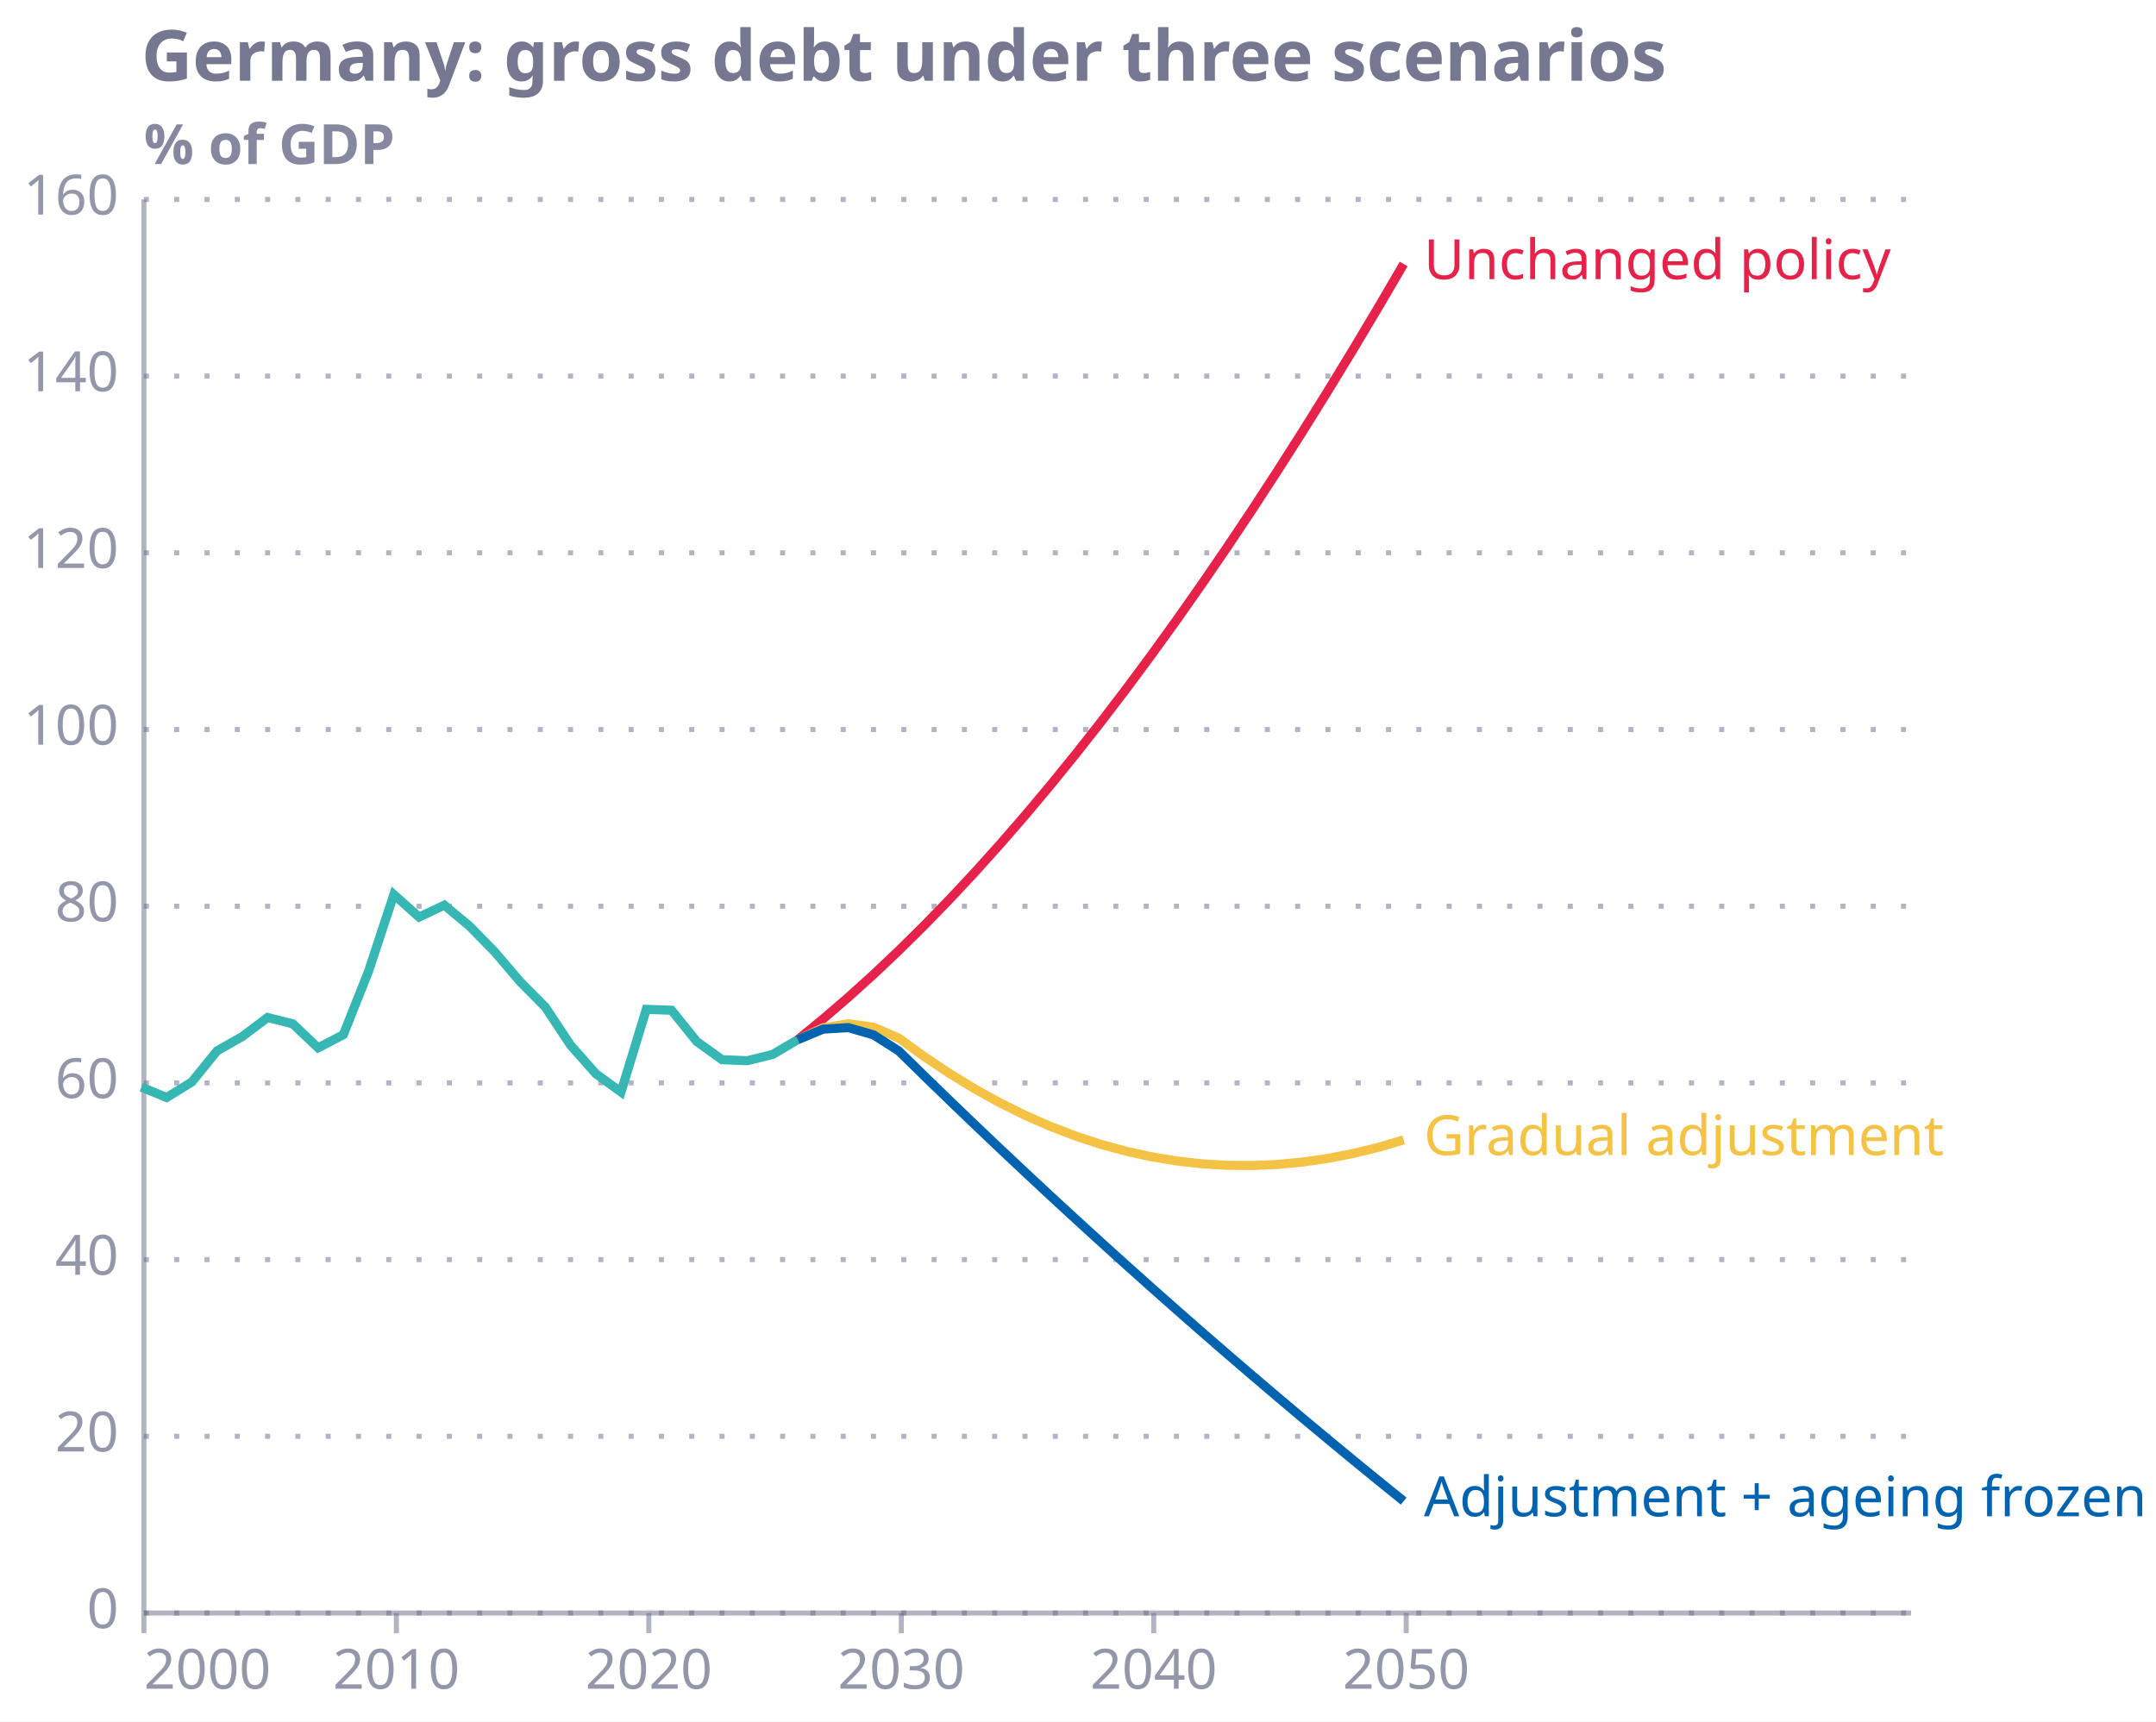
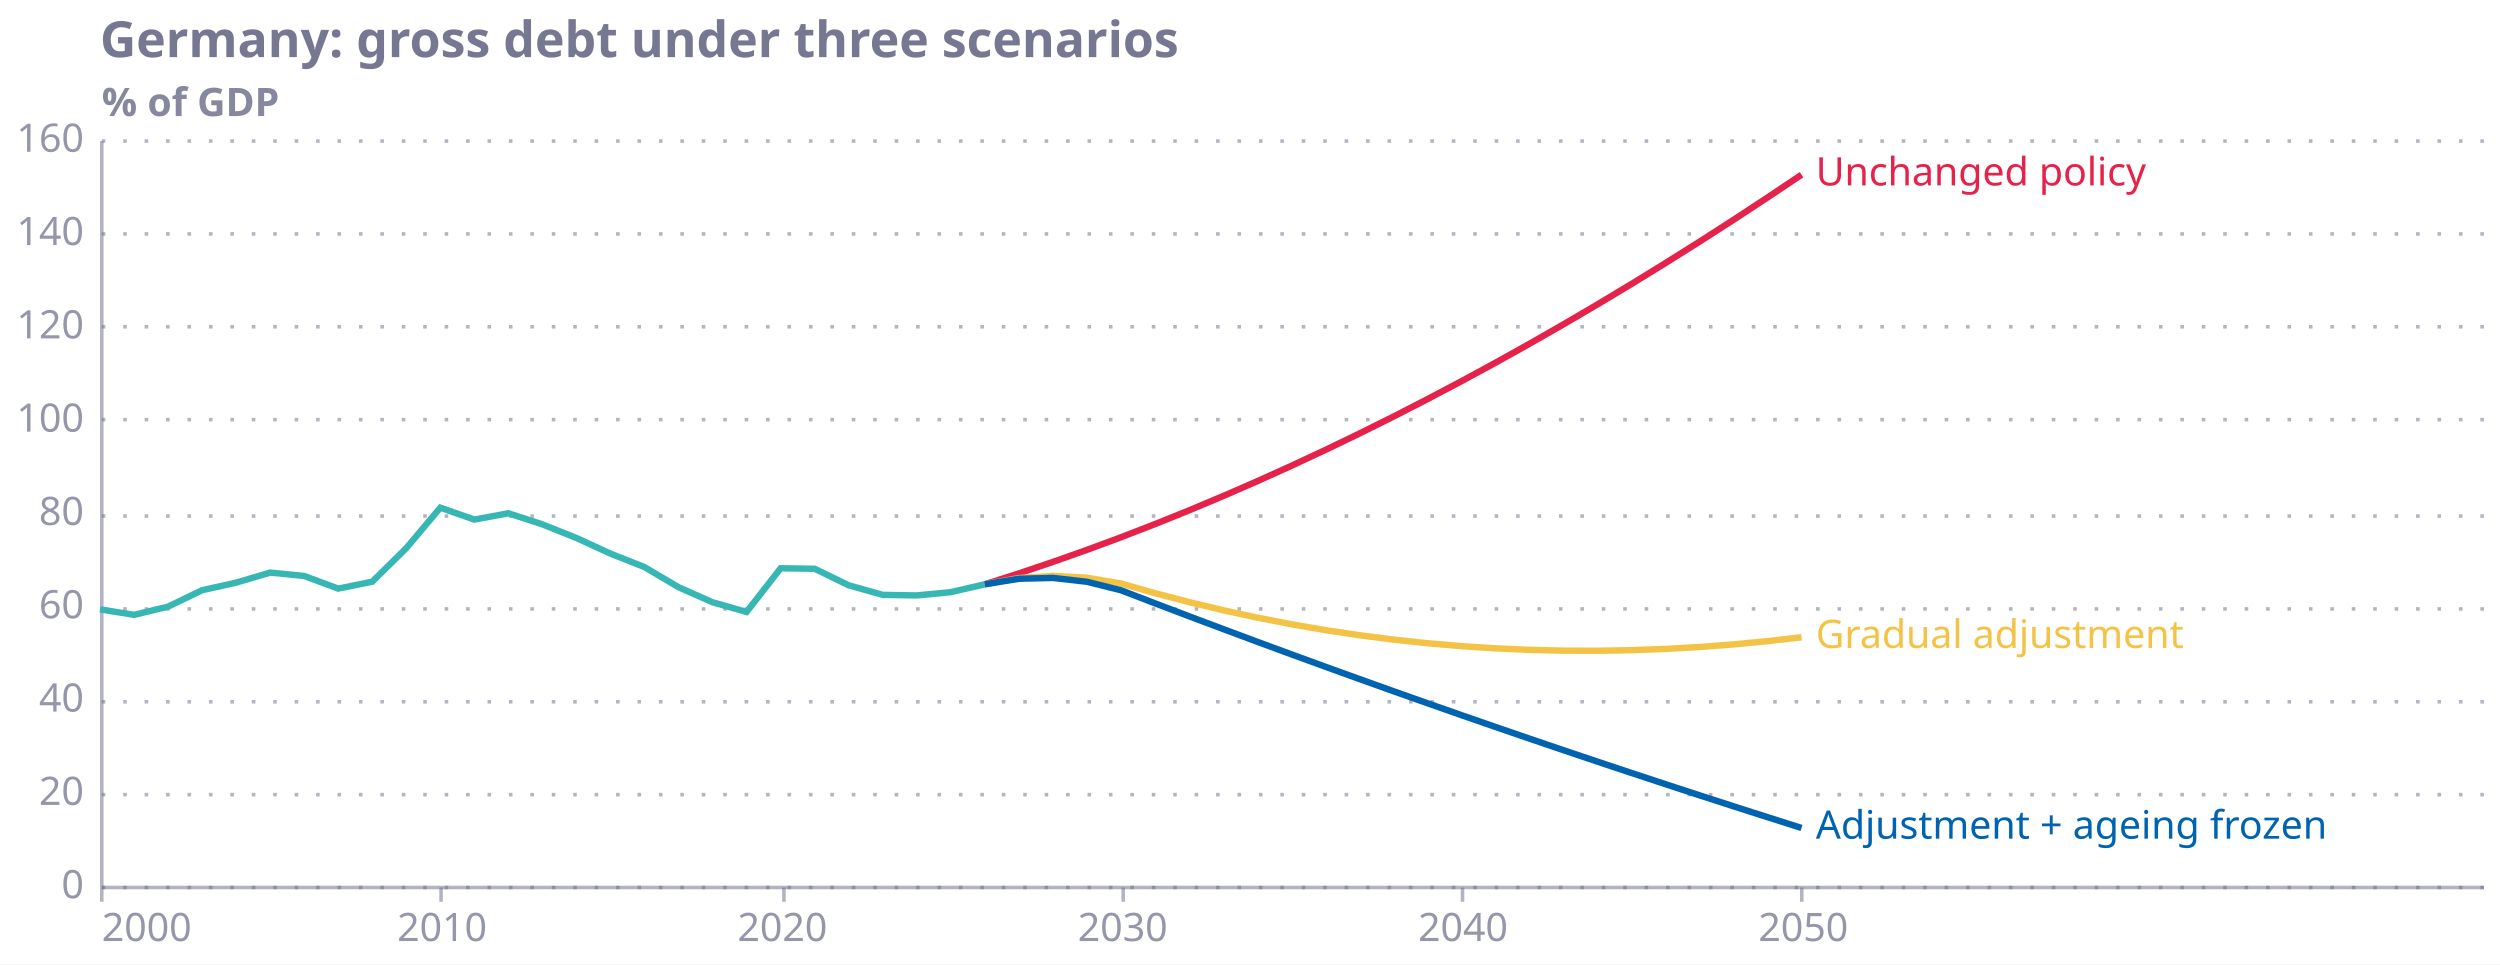
- <svg xmlns="http://www.w3.org/2000/svg" version="1.1" class="marks" width="427" height="341" viewBox="0 0 427 341">
-   <rect width="427" height="341" fill="white" />
+ <svg xmlns="http://www.w3.org/2000/svg" version="1.1" class="marks" width="700" height="270" viewBox="0 0 700 270">
+   <rect width="700" height="270" fill="white" />
  <g fill="none" stroke-miterlimit="10" transform="translate(28,39)">
    <g class="mark-group role-frame root" role="graphics-object" aria-roledescription="group mark container">
      <g transform="translate(0,0)">
-         <path class="background" aria-hidden="true" d="M0,0h350v280h-350Z" />
+         <path class="background" aria-hidden="true" d="M0,0h667v209h-667Z" />
        <g>
          <g class="mark-group role-axis" aria-hidden="true">
            <g transform="translate(0.5,0.5)">
              <path class="background" aria-hidden="true" d="M0,0h0v0h0Z" pointer-events="none" />
              <g>
                <g class="mark-rule role-axis-grid" pointer-events="none">
-                   <line transform="translate(0,280)" x2="350" y2="0" stroke="#676A86" stroke-opacity="0.5" stroke-width="1" stroke-dasharray="1,5" opacity="1" />
-                   <line transform="translate(0,245)" x2="350" y2="0" stroke="#676A86" stroke-opacity="0.5" stroke-width="1" stroke-dasharray="1,5" opacity="1" />
-                   <line transform="translate(0,210)" x2="350" y2="0" stroke="#676A86" stroke-opacity="0.5" stroke-width="1" stroke-dasharray="1,5" opacity="1" />
-                   <line transform="translate(0,175)" x2="350" y2="0" stroke="#676A86" stroke-opacity="0.5" stroke-width="1" stroke-dasharray="1,5" opacity="1" />
-                   <line transform="translate(0,140)" x2="350" y2="0" stroke="#676A86" stroke-opacity="0.5" stroke-width="1" stroke-dasharray="1,5" opacity="1" />
-                   <line transform="translate(0,105)" x2="350" y2="0" stroke="#676A86" stroke-opacity="0.5" stroke-width="1" stroke-dasharray="1,5" opacity="1" />
-                   <line transform="translate(0,70)" x2="350" y2="0" stroke="#676A86" stroke-opacity="0.5" stroke-width="1" stroke-dasharray="1,5" opacity="1" />
-                   <line transform="translate(0,35)" x2="350" y2="0" stroke="#676A86" stroke-opacity="0.5" stroke-width="1" stroke-dasharray="1,5" opacity="1" />
-                   <line transform="translate(0,0)" x2="350" y2="0" stroke="#676A86" stroke-opacity="0.5" stroke-width="1" stroke-dasharray="1,5" opacity="1" />
+                   <line transform="translate(0,209)" x2="667" y2="0" stroke="#676A86" stroke-opacity="0.5" stroke-width="1" stroke-dasharray="1,5" opacity="1" />
+                   <line transform="translate(0,183)" x2="667" y2="0" stroke="#676A86" stroke-opacity="0.5" stroke-width="1" stroke-dasharray="1,5" opacity="1" />
+                   <line transform="translate(0,157)" x2="667" y2="0" stroke="#676A86" stroke-opacity="0.5" stroke-width="1" stroke-dasharray="1,5" opacity="1" />
+                   <line transform="translate(0,131)" x2="667" y2="0" stroke="#676A86" stroke-opacity="0.5" stroke-width="1" stroke-dasharray="1,5" opacity="1" />
+                   <line transform="translate(0,105)" x2="667" y2="0" stroke="#676A86" stroke-opacity="0.5" stroke-width="1" stroke-dasharray="1,5" opacity="1" />
+                   <line transform="translate(0,78)" x2="667" y2="0" stroke="#676A86" stroke-opacity="0.5" stroke-width="1" stroke-dasharray="1,5" opacity="1" />
+                   <line transform="translate(0,52)" x2="667" y2="0" stroke="#676A86" stroke-opacity="0.5" stroke-width="1" stroke-dasharray="1,5" opacity="1" />
+                   <line transform="translate(0,26)" x2="667" y2="0" stroke="#676A86" stroke-opacity="0.5" stroke-width="1" stroke-dasharray="1,5" opacity="1" />
+                   <line transform="translate(0,0)" x2="667" y2="0" stroke="#676A86" stroke-opacity="0.5" stroke-width="1" stroke-dasharray="1,5" opacity="1" />
                </g>
              </g>
              <path class="foreground" aria-hidden="true" d="" pointer-events="none" display="none" />
            </g>
          </g>
          <g class="mark-group role-axis" role="graphics-symbol" aria-roledescription="axis" aria-label="X-axis for a linear scale with values from 2000 to 2070">
-             <g transform="translate(0.5,280.5)">
+             <g transform="translate(0.5,209.5)">
              <path class="background" aria-hidden="true" d="M0,0h0v0h0Z" pointer-events="none" />
              <g>
                <g class="mark-rule role-axis-tick" pointer-events="none">
                  <line transform="translate(0,0)" x2="0" y2="4" stroke="#676A86" stroke-opacity="0.5" stroke-width="1" opacity="1" />
-                   <line transform="translate(50,0)" x2="0" y2="4" stroke="#676A86" stroke-opacity="0.5" stroke-width="1" opacity="1" />
-                   <line transform="translate(100,0)" x2="0" y2="4" stroke="#676A86" stroke-opacity="0.5" stroke-width="1" opacity="1" />
-                   <line transform="translate(150,0)" x2="0" y2="4" stroke="#676A86" stroke-opacity="0.5" stroke-width="1" opacity="1" />
-                   <line transform="translate(200,0)" x2="0" y2="4" stroke="#676A86" stroke-opacity="0.5" stroke-width="1" opacity="1" />
-                   <line transform="translate(250,0)" x2="0" y2="4" stroke="#676A86" stroke-opacity="0.5" stroke-width="1" opacity="1" />
+                   <line transform="translate(95,0)" x2="0" y2="4" stroke="#676A86" stroke-opacity="0.5" stroke-width="1" opacity="1" />
+                   <line transform="translate(191,0)" x2="0" y2="4" stroke="#676A86" stroke-opacity="0.5" stroke-width="1" opacity="1" />
+                   <line transform="translate(286,0)" x2="0" y2="4" stroke="#676A86" stroke-opacity="0.5" stroke-width="1" opacity="1" />
+                   <line transform="translate(381,0)" x2="0" y2="4" stroke="#676A86" stroke-opacity="0.5" stroke-width="1" opacity="1" />
+                   <line transform="translate(476,0)" x2="0" y2="4" stroke="#676A86" stroke-opacity="0.5" stroke-width="1" opacity="1" />
                </g>
                <g class="mark-text role-axis-label" pointer-events="none">
                  <text text-anchor="start" transform="translate(0,15)" font-family="Circular Std" font-size="11px" fill="#676A86" fill-opacity="0.7" opacity="1">2000</text>
-                   <text text-anchor="middle" transform="translate(50,15)" font-family="Circular Std" font-size="11px" fill="#676A86" fill-opacity="0.7" opacity="1">2010</text>
-                   <text text-anchor="middle" transform="translate(100,15)" font-family="Circular Std" font-size="11px" fill="#676A86" fill-opacity="0.7" opacity="1">2020</text>
-                   <text text-anchor="middle" transform="translate(150,15)" font-family="Circular Std" font-size="11px" fill="#676A86" fill-opacity="0.7" opacity="1">2030</text>
-                   <text text-anchor="middle" transform="translate(200,15)" font-family="Circular Std" font-size="11px" fill="#676A86" fill-opacity="0.7" opacity="1">2040</text>
-                   <text text-anchor="middle" transform="translate(250,15)" font-family="Circular Std" font-size="11px" fill="#676A86" fill-opacity="0.7" opacity="1">2050</text>
+                   <text text-anchor="middle" transform="translate(95.28571,15)" font-family="Circular Std" font-size="11px" fill="#676A86" fill-opacity="0.7" opacity="1">2010</text>
+                   <text text-anchor="middle" transform="translate(190.5714,15)" font-family="Circular Std" font-size="11px" fill="#676A86" fill-opacity="0.7" opacity="1">2020</text>
+                   <text text-anchor="middle" transform="translate(285.8571,15)" font-family="Circular Std" font-size="11px" fill="#676A86" fill-opacity="0.7" opacity="1">2030</text>
+                   <text text-anchor="middle" transform="translate(381.1429,15)" font-family="Circular Std" font-size="11px" fill="#676A86" fill-opacity="0.7" opacity="1">2040</text>
+                   <text text-anchor="middle" transform="translate(476.4286,15)" font-family="Circular Std" font-size="11px" fill="#676A86" fill-opacity="0.7" opacity="1">2050</text>
                </g>
                <g class="mark-rule role-axis-domain" pointer-events="none">
-                   <line transform="translate(0,0)" x2="350" y2="0" stroke="#676A86" stroke-opacity="0.5" stroke-width="1" opacity="1" />
+                   <line transform="translate(0,0)" x2="667" y2="0" stroke="#676A86" stroke-opacity="0.5" stroke-width="1" opacity="1" />
                </g>
              </g>
              <path class="foreground" aria-hidden="true" d="" pointer-events="none" display="none" />
            </g>
          </g>
          <g class="mark-group role-axis" role="graphics-symbol" aria-roledescription="axis" aria-label="Y-axis titled '% of GDP' for a linear scale with values from 0 to 160">
            <g transform="translate(0.5,0.5)">
              <path class="background" aria-hidden="true" d="M0,0h0v0h0Z" pointer-events="none" />
              <g>
                <g class="mark-text role-axis-label" pointer-events="none">
-                   <text text-anchor="end" transform="translate(-5,283)" font-family="Circular Std" font-size="11px" fill="#676A86" fill-opacity="0.7" opacity="1">0</text>
-                   <text text-anchor="end" transform="translate(-5,248)" font-family="Circular Std" font-size="11px" fill="#676A86" fill-opacity="0.7" opacity="1">20</text>
-                   <text text-anchor="end" transform="translate(-5,213)" font-family="Circular Std" font-size="11px" fill="#676A86" fill-opacity="0.7" opacity="1">40</text>
-                   <text text-anchor="end" transform="translate(-5,178)" font-family="Circular Std" font-size="11px" fill="#676A86" fill-opacity="0.7" opacity="1">60</text>
-                   <text text-anchor="end" transform="translate(-5,143)" font-family="Circular Std" font-size="11px" fill="#676A86" fill-opacity="0.7" opacity="1">80</text>
-                   <text text-anchor="end" transform="translate(-5,108)" font-family="Circular Std" font-size="11px" fill="#676A86" fill-opacity="0.7" opacity="1">100</text>
-                   <text text-anchor="end" transform="translate(-5,73)" font-family="Circular Std" font-size="11px" fill="#676A86" fill-opacity="0.7" opacity="1">120</text>
-                   <text text-anchor="end" transform="translate(-5,38)" font-family="Circular Std" font-size="11px" fill="#676A86" fill-opacity="0.7" opacity="1">140</text>
+                   <text text-anchor="end" transform="translate(-5,212)" font-family="Circular Std" font-size="11px" fill="#676A86" fill-opacity="0.7" opacity="1">0</text>
+                   <text text-anchor="end" transform="translate(-5,185.875)" font-family="Circular Std" font-size="11px" fill="#676A86" fill-opacity="0.7" opacity="1">20</text>
+                   <text text-anchor="end" transform="translate(-5,159.75)" font-family="Circular Std" font-size="11px" fill="#676A86" fill-opacity="0.7" opacity="1">40</text>
+                   <text text-anchor="end" transform="translate(-5,133.625)" font-family="Circular Std" font-size="11px" fill="#676A86" fill-opacity="0.7" opacity="1">60</text>
+                   <text text-anchor="end" transform="translate(-5,107.5)" font-family="Circular Std" font-size="11px" fill="#676A86" fill-opacity="0.7" opacity="1">80</text>
+                   <text text-anchor="end" transform="translate(-5,81.375)" font-family="Circular Std" font-size="11px" fill="#676A86" fill-opacity="0.7" opacity="1">100</text>
+                   <text text-anchor="end" transform="translate(-5,55.25)" font-family="Circular Std" font-size="11px" fill="#676A86" fill-opacity="0.7" opacity="1">120</text>
+                   <text text-anchor="end" transform="translate(-5,29.125)" font-family="Circular Std" font-size="11px" fill="#676A86" fill-opacity="0.7" opacity="1">140</text>
                  <text text-anchor="end" transform="translate(-5,3)" font-family="Circular Std" font-size="11px" fill="#676A86" fill-opacity="0.7" opacity="1">160</text>
                </g>
                <g class="mark-rule role-axis-domain" pointer-events="none">
-                   <line transform="translate(0,280)" x2="0" y2="-280" stroke="#676A86" stroke-opacity="0.5" stroke-width="1" opacity="1" />
+                   <line transform="translate(0,209)" x2="0" y2="-209" stroke="#676A86" stroke-opacity="0.5" stroke-width="1" opacity="1" />
                </g>
                <g class="mark-text role-axis-title" pointer-events="none">
                  <text text-anchor="start" transform="translate(0,-7)" font-family="Circular Std" font-size="11px" font-weight="bold" fill="#676A86" fill-opacity="0.8" opacity="1">% of GDP</text>
                </g>
              </g>
              <path class="foreground" aria-hidden="true" d="" pointer-events="none" display="none" />
            </g>
          </g>
          <g class="mark-group role-scope layer_0_pathgroup" role="graphics-object" aria-roledescription="group mark container">
            <g transform="translate(0,0)">
-               <path class="background" aria-hidden="true" d="M0,0h350v280h-350Z" />
+               <path class="background" aria-hidden="true" d="M0,0h667v209h-667Z" />
              <g>
                <g class="mark-line role-mark layer_0_marks" role="graphics-object" aria-roledescription="line mark container">
-                   <path aria-label="year: 2000; % of GDP: 59.239; series: Outturn" role="graphics-symbol" aria-roledescription="line mark" d="M0,176.332L5,178.391L10,175.31L15,169.148L20,166.311L25,162.54L30,163.805L35,168.548L40,165.953L45,153.367L50,138.191L55,142.653L60,140.289L65,144.45L70,149.559L75,155.428L80,160.473L85,168.021L90,173.674L95,177.303L100,160.927L105,161.109L110,167.305L115,170.895L120,171.103L125,169.873L130,166.934" stroke="#36B7B4" stroke-width="1.8" />
+                   <path aria-label="year: 2000; % of GDP: 59.239; series: Outturn" role="graphics-symbol" aria-roledescription="line mark" d="M0,131.619L9.529,133.157L19.057,130.856L28.586,126.257L38.114,124.139L47.643,121.325L57.171,122.269L66.7,125.809L76.229,123.872L85.757,114.477L95.286,103.149L104.814,106.48L114.343,104.716L123.871,107.822L133.4,111.635L142.929,116.016L152.457,119.782L161.986,125.416L171.514,129.635L181.043,132.344L190.571,120.12L200.1,120.256L209.629,124.881L219.157,127.561L228.686,127.716L238.214,126.798L247.743,124.604" stroke="#36B7B4" stroke-width="1.8" />
                </g>
              </g>
              <path class="foreground" aria-hidden="true" d="" display="none" />
            </g>
            <g transform="translate(0,0)">
-               <path class="background" aria-hidden="true" d="M0,0h350v280h-350Z" />
+               <path class="background" aria-hidden="true" d="M0,0h667v209h-667Z" />
              <g>
                <g class="mark-line role-mark layer_0_marks" role="graphics-object" aria-roledescription="line mark container">
-                   <path aria-label="year: 2026; % of GDP: 64.609; series: Unchanged policy" role="graphics-symbol" aria-roledescription="line mark" d="M130,166.934L135,162.846L140,158.542L145,154.024L150,149.294L155,144.354L160,139.206L165,133.853L170,128.296L175,122.537L180,116.579L185,110.423L190,104.071L195,97.526L200,90.789L205,83.863L210,76.748L215,69.447L220,61.963L225,54.296L230,46.448L235,38.422L240,30.219L245,21.84L250,13.289" stroke="#E6224B" stroke-width="1.8" />
+                   <path aria-label="year: 2026; % of GDP: 64.609; series: Unchanged policy" role="graphics-symbol" aria-roledescription="line mark" d="M247.743,124.604L257.271,121.553L266.8,118.341L276.329,114.968L285.857,111.437L295.386,107.75L304.914,103.908L314.443,99.912L323.971,95.764L333.5,91.465L343.029,87.018L352.557,82.423L362.086,77.682L371.614,72.796L381.143,67.768L390.671,62.597L400.2,57.287L409.729,51.838L419.257,46.251L428.786,40.528L438.314,34.67L447.843,28.679L457.371,22.556L466.9,16.302L476.429,9.919" stroke="#E6224B" stroke-width="1.8" />
                </g>
              </g>
              <path class="foreground" aria-hidden="true" d="" display="none" />
            </g>
            <g transform="translate(0,0)">
-               <path class="background" aria-hidden="true" d="M0,0h350v280h-350Z" />
+               <path class="background" aria-hidden="true" d="M0,0h667v209h-667Z" />
              <g>
                <g class="mark-line role-mark layer_0_marks" role="graphics-object" aria-roledescription="line mark container">
-                   <path aria-label="year: 2026; % of GDP: 64.609; series: Gradual adjustment" role="graphics-symbol" aria-roledescription="line mark" d="M130,166.934L135,164.596L140,163.775L145,164.454L150,166.62L155,170.257L160,173.6L165,176.652L170,179.417L175,181.897L180,184.095L185,186.014L190,187.657L195,189.026L200,190.124L205,190.954L210,191.519L215,191.82L220,191.862L225,191.646L230,191.175L235,190.451L240,189.478L245,188.257L250,186.791" stroke="#F4C245" stroke-width="1.8" />
+                   <path aria-label="year: 2026; % of GDP: 64.609; series: Gradual adjustment" role="graphics-symbol" aria-roledescription="line mark" d="M247.743,124.604L257.271,122.86L266.8,122.246L276.329,122.753L285.857,124.37L295.386,127.084L304.914,129.58L314.443,131.858L323.971,133.922L333.5,135.773L343.029,137.414L352.557,138.846L362.086,140.073L371.614,141.094L381.143,141.914L390.671,142.534L400.2,142.955L409.729,143.18L419.257,143.211L428.786,143.05L438.314,142.698L447.843,142.158L457.371,141.432L466.9,140.52L476.429,139.426" stroke="#F4C245" stroke-width="1.8" />
                </g>
              </g>
              <path class="foreground" aria-hidden="true" d="" display="none" />
            </g>
            <g transform="translate(0,0)">
-               <path class="background" aria-hidden="true" d="M0,0h350v280h-350Z" />
+               <path class="background" aria-hidden="true" d="M0,0h667v209h-667Z" />
              <g>
                <g class="mark-line role-mark layer_0_marks" role="graphics-object" aria-roledescription="line mark container">
-                   <path aria-label="year: 2026; % of GDP: 64.609; series: Adjustment + ageing frozen" role="graphics-symbol" aria-roledescription="line mark" d="M130,166.934L135,164.854L140,164.544L145,165.987L150,169.166L155,174.063L160,178.911L165,183.711L170,188.463L175,193.167L180,197.824L185,202.434L190,206.999L195,211.517L200,215.991L205,220.42L210,224.804L215,229.145L220,233.442L225,237.697L230,241.909L235,246.078L240,250.206L245,254.293L250,258.339" stroke="#0063AF" stroke-width="1.8" />
+                   <path aria-label="year: 2026; % of GDP: 64.609; series: Adjustment + ageing frozen" role="graphics-symbol" aria-roledescription="line mark" d="M247.743,124.604L257.271,123.051L266.8,122.82L276.329,123.898L285.857,126.27L295.386,129.926L304.914,133.544L314.443,137.127L323.971,140.674L333.5,144.185L343.029,147.661L352.557,151.103L362.086,154.51L371.614,157.883L381.143,161.222L390.671,164.528L400.2,167.8L409.729,171.04L419.257,174.248L428.786,177.424L438.314,180.567L447.843,183.68L457.371,186.761L466.9,189.811L476.429,192.831" stroke="#0063AF" stroke-width="1.8" />
                </g>
              </g>
              <path class="foreground" aria-hidden="true" d="" display="none" />
            </g>
          </g>
          <g class="mark-text role-mark layer_1_marks" role="graphics-object" aria-roledescription="text mark container">
-             <text aria-label="year: 2050; ylab: 12.3779080614; series: Adjustment + ageing frozen" role="graphics-symbol" aria-roledescription="text mark" text-anchor="start" transform="translate(254,261.3387)" font-family="Circular Std" font-size="11px" fill="#0063AF">Adjustment + ageing frozen</text>
-             <text aria-label="year: 2050; ylab: 53.2622619549; series: Gradual adjustment" role="graphics-symbol" aria-roledescription="text mark" text-anchor="start" transform="translate(254,189.791)" font-family="Circular Std" font-size="11px" fill="#F4C245">Gradual adjustment</text>
-             <text aria-label="year: 2050; ylab: 152.406479974; series: Unchanged policy" role="graphics-symbol" aria-roledescription="text mark" text-anchor="start" transform="translate(254,16.28866)" font-family="Circular Std" font-size="11px" fill="#E6224B">Unchanged policy</text>
+             <text aria-label="year: 2050; ylab: 12.3779080614; series: Adjustment + ageing frozen" role="graphics-symbol" aria-roledescription="text mark" text-anchor="start" transform="translate(480.4286,195.8314)" font-family="Circular Std" font-size="11px" fill="#0063AF">Adjustment + ageing frozen</text>
+             <text aria-label="year: 2050; ylab: 53.2622619549; series: Gradual adjustment" role="graphics-symbol" aria-roledescription="text mark" text-anchor="start" transform="translate(480.4286,142.4262)" font-family="Circular Std" font-size="11px" fill="#F4C245">Gradual adjustment</text>
+             <text aria-label="year: 2050; ylab: 152.406479974; series: Unchanged policy" role="graphics-symbol" aria-roledescription="text mark" text-anchor="start" transform="translate(480.4286,12.91904)" font-family="Circular Std" font-size="11px" fill="#E6224B">Unchanged policy</text>
          </g>
          <g class="mark-group role-title">
            <g transform="translate(0,-34)">
              <path class="background" aria-hidden="true" d="M0,0h0v0h0Z" pointer-events="none" />
              <g>
                <g class="mark-text role-title-text" role="graphics-symbol" aria-roledescription="title" aria-label="Title text 'Germany: gross debt under three scenarios'" pointer-events="none">
                  <text text-anchor="start" transform="translate(0,11)" font-family="Circular Std" font-size="14px" font-weight="bold" fill="#676A86E6" opacity="1">Germany: gross debt under three scenarios</text>
                </g>
              </g>
              <path class="foreground" aria-hidden="true" d="" pointer-events="none" display="none" />
            </g>
          </g>
        </g>
        <path class="foreground" aria-hidden="true" d="" display="none" />
      </g>
    </g>
  </g>
</svg>
